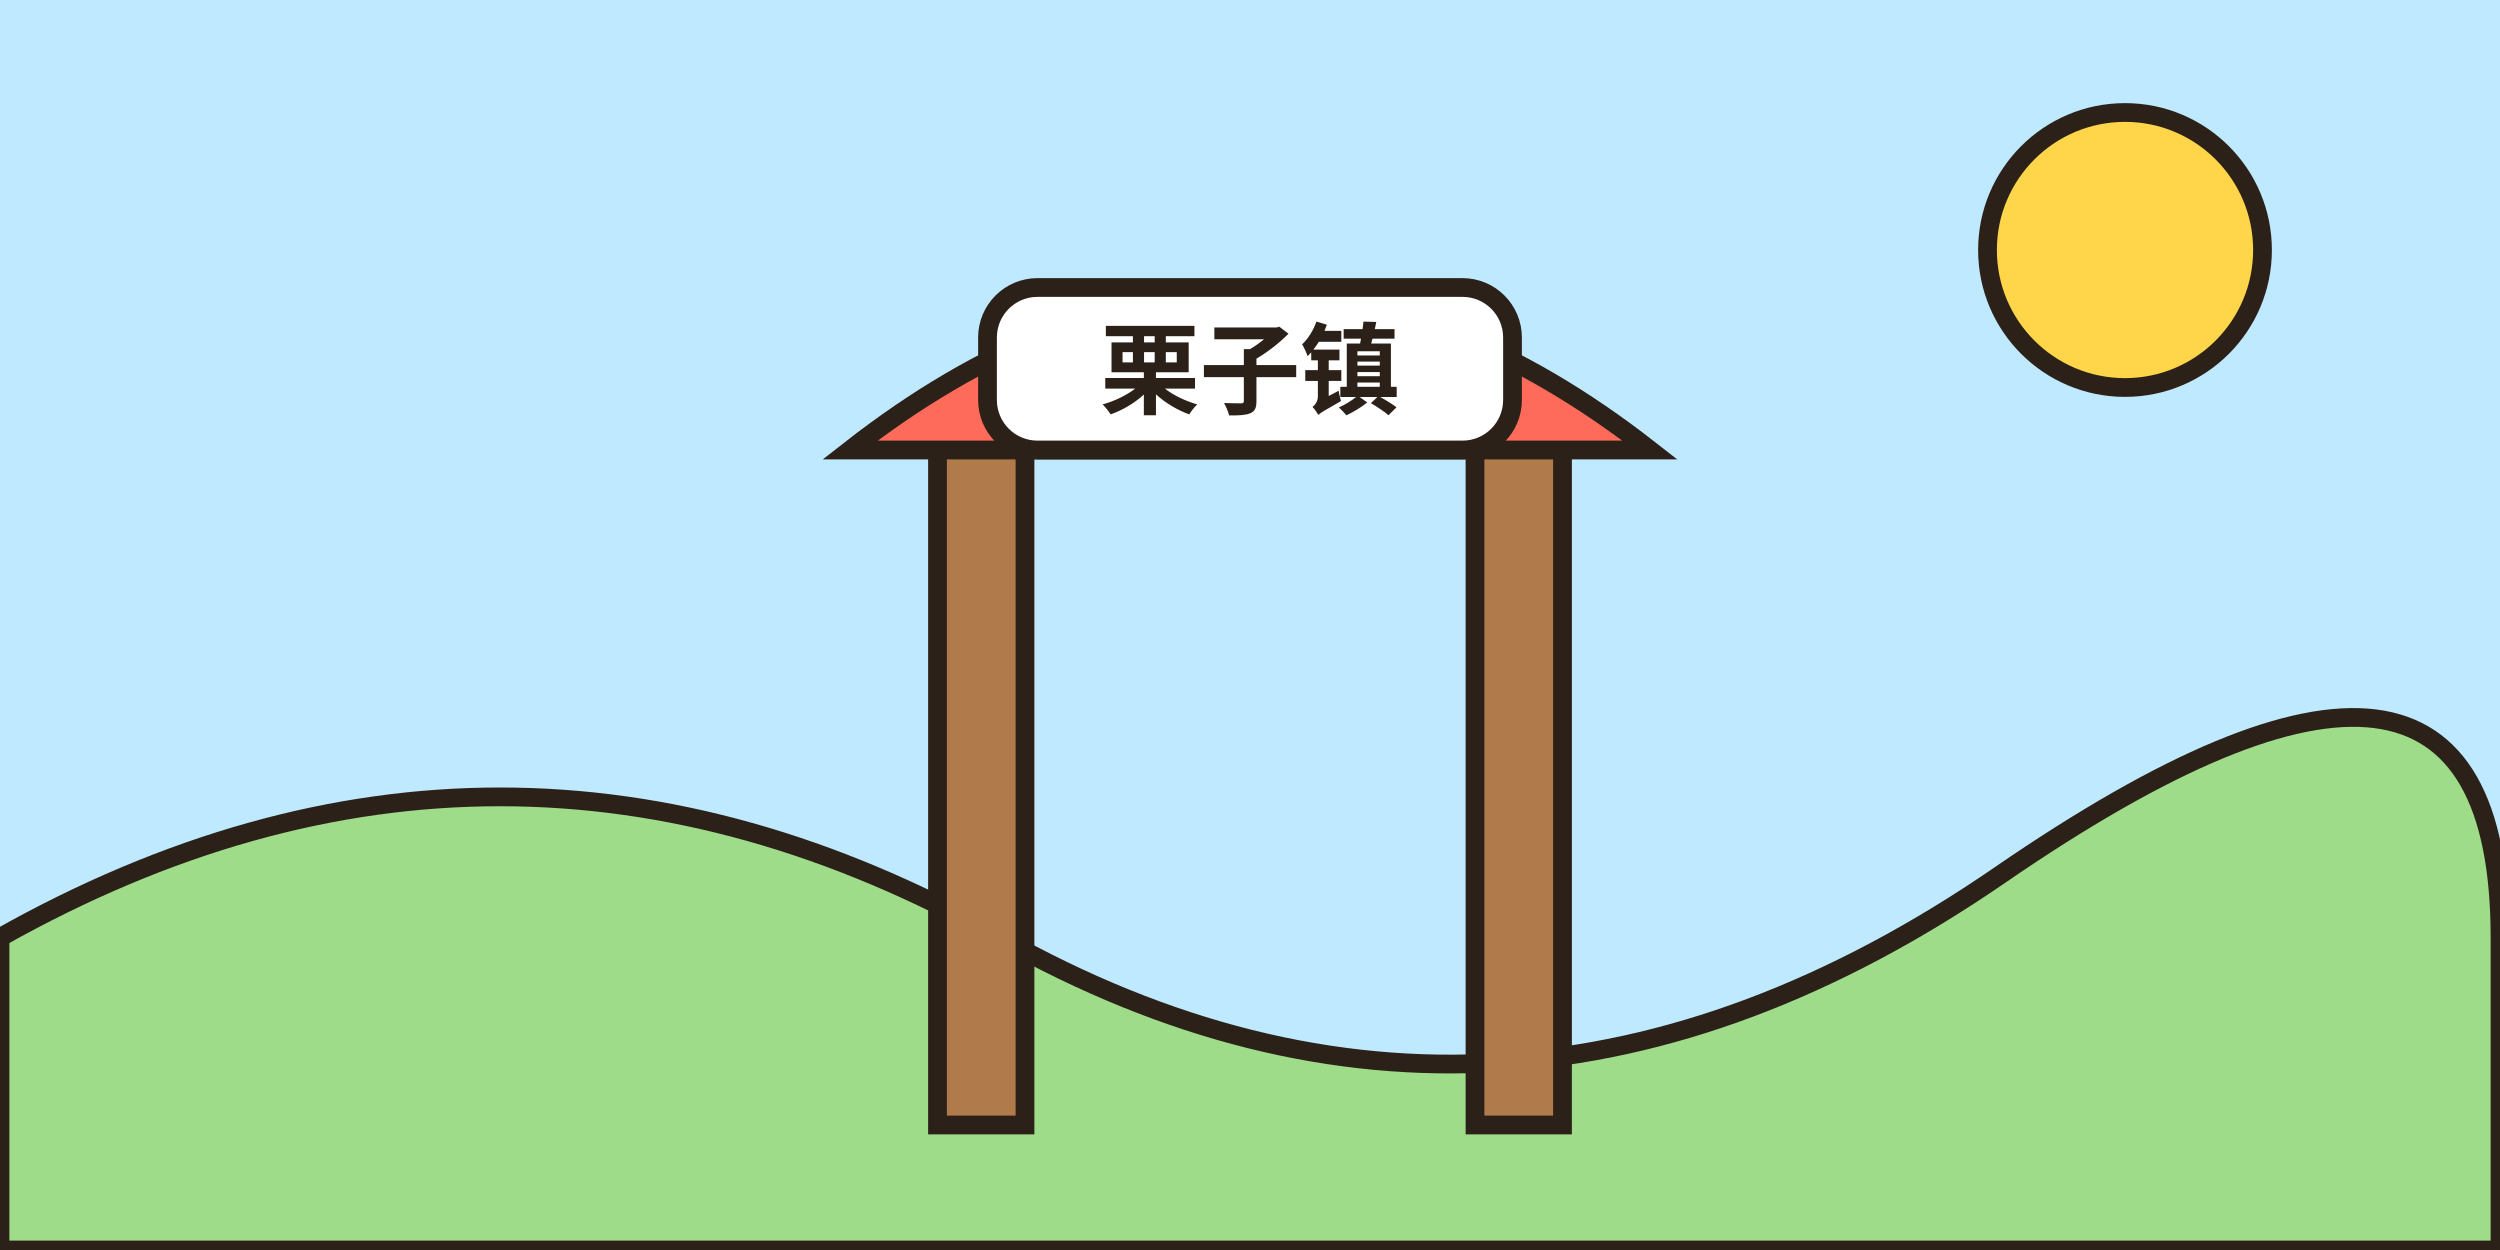
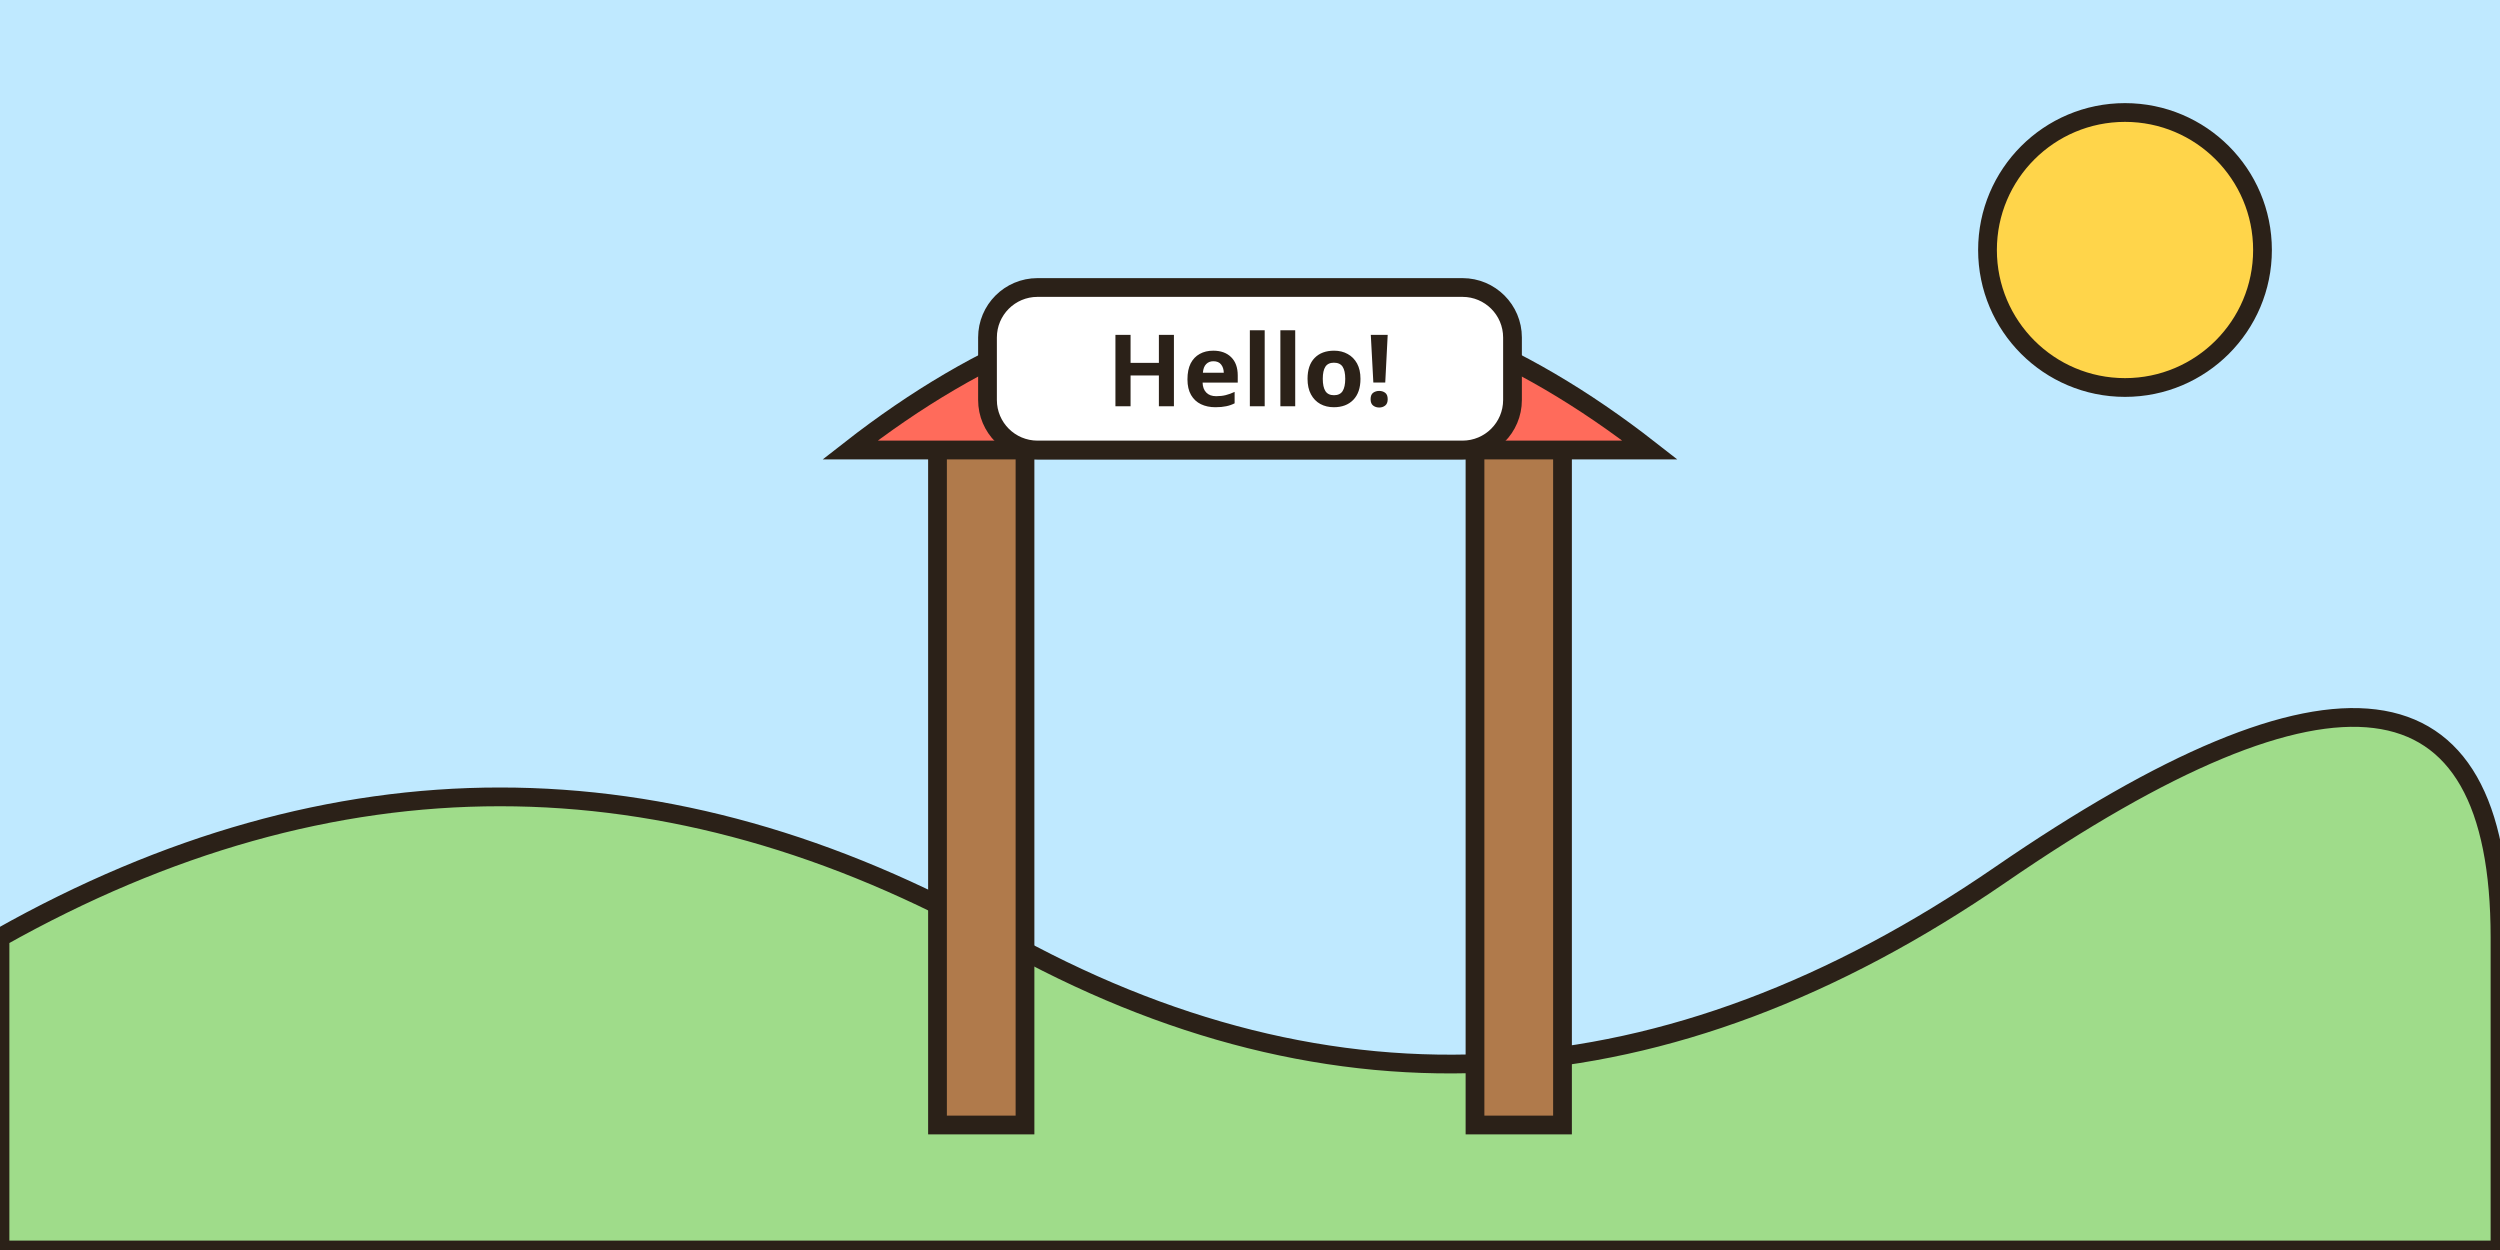
<svg xmlns="http://www.w3.org/2000/svg" viewBox="0 0 400 200" preserveAspectRatio="xMidYMid slice">
  <rect width="400" height="200" fill="#bfe9ff" />
  <circle cx="340" cy="40" r="22" fill="#ffd54a" stroke="#2b2118" stroke-width="3" />
  <path d="M0 150 Q80 105 160 150 T320 140 T400 150 V200 H0 Z" fill="#9fdc8a" stroke="#2b2118" stroke-width="3" />
  <rect x="150" y="70" width="14" height="110" fill="#b07a4b" stroke="#2b2118" stroke-width="3" />
  <rect x="236" y="70" width="14" height="110" fill="#b07a4b" stroke="#2b2118" stroke-width="3" />
  <path d="M136 72 Q200 22 264 72 Z" fill="#ff6b5b" stroke="#2b2118" stroke-width="3" />
  <rect x="158" y="46" width="84" height="26" rx="8" fill="#fff" stroke="#2b2118" stroke-width="3" />
-   <text x="200" y="65" text-anchor="middle" font-size="16" font-weight="bold" fill="#2b2118" font-family="sans-serif">栗子镇</text>
+   <text x="200" y="65" text-anchor="middle" font-size="16" font-weight="bold" fill="#2b2118" font-family="sans-serif">Hello!</text>
</svg>
